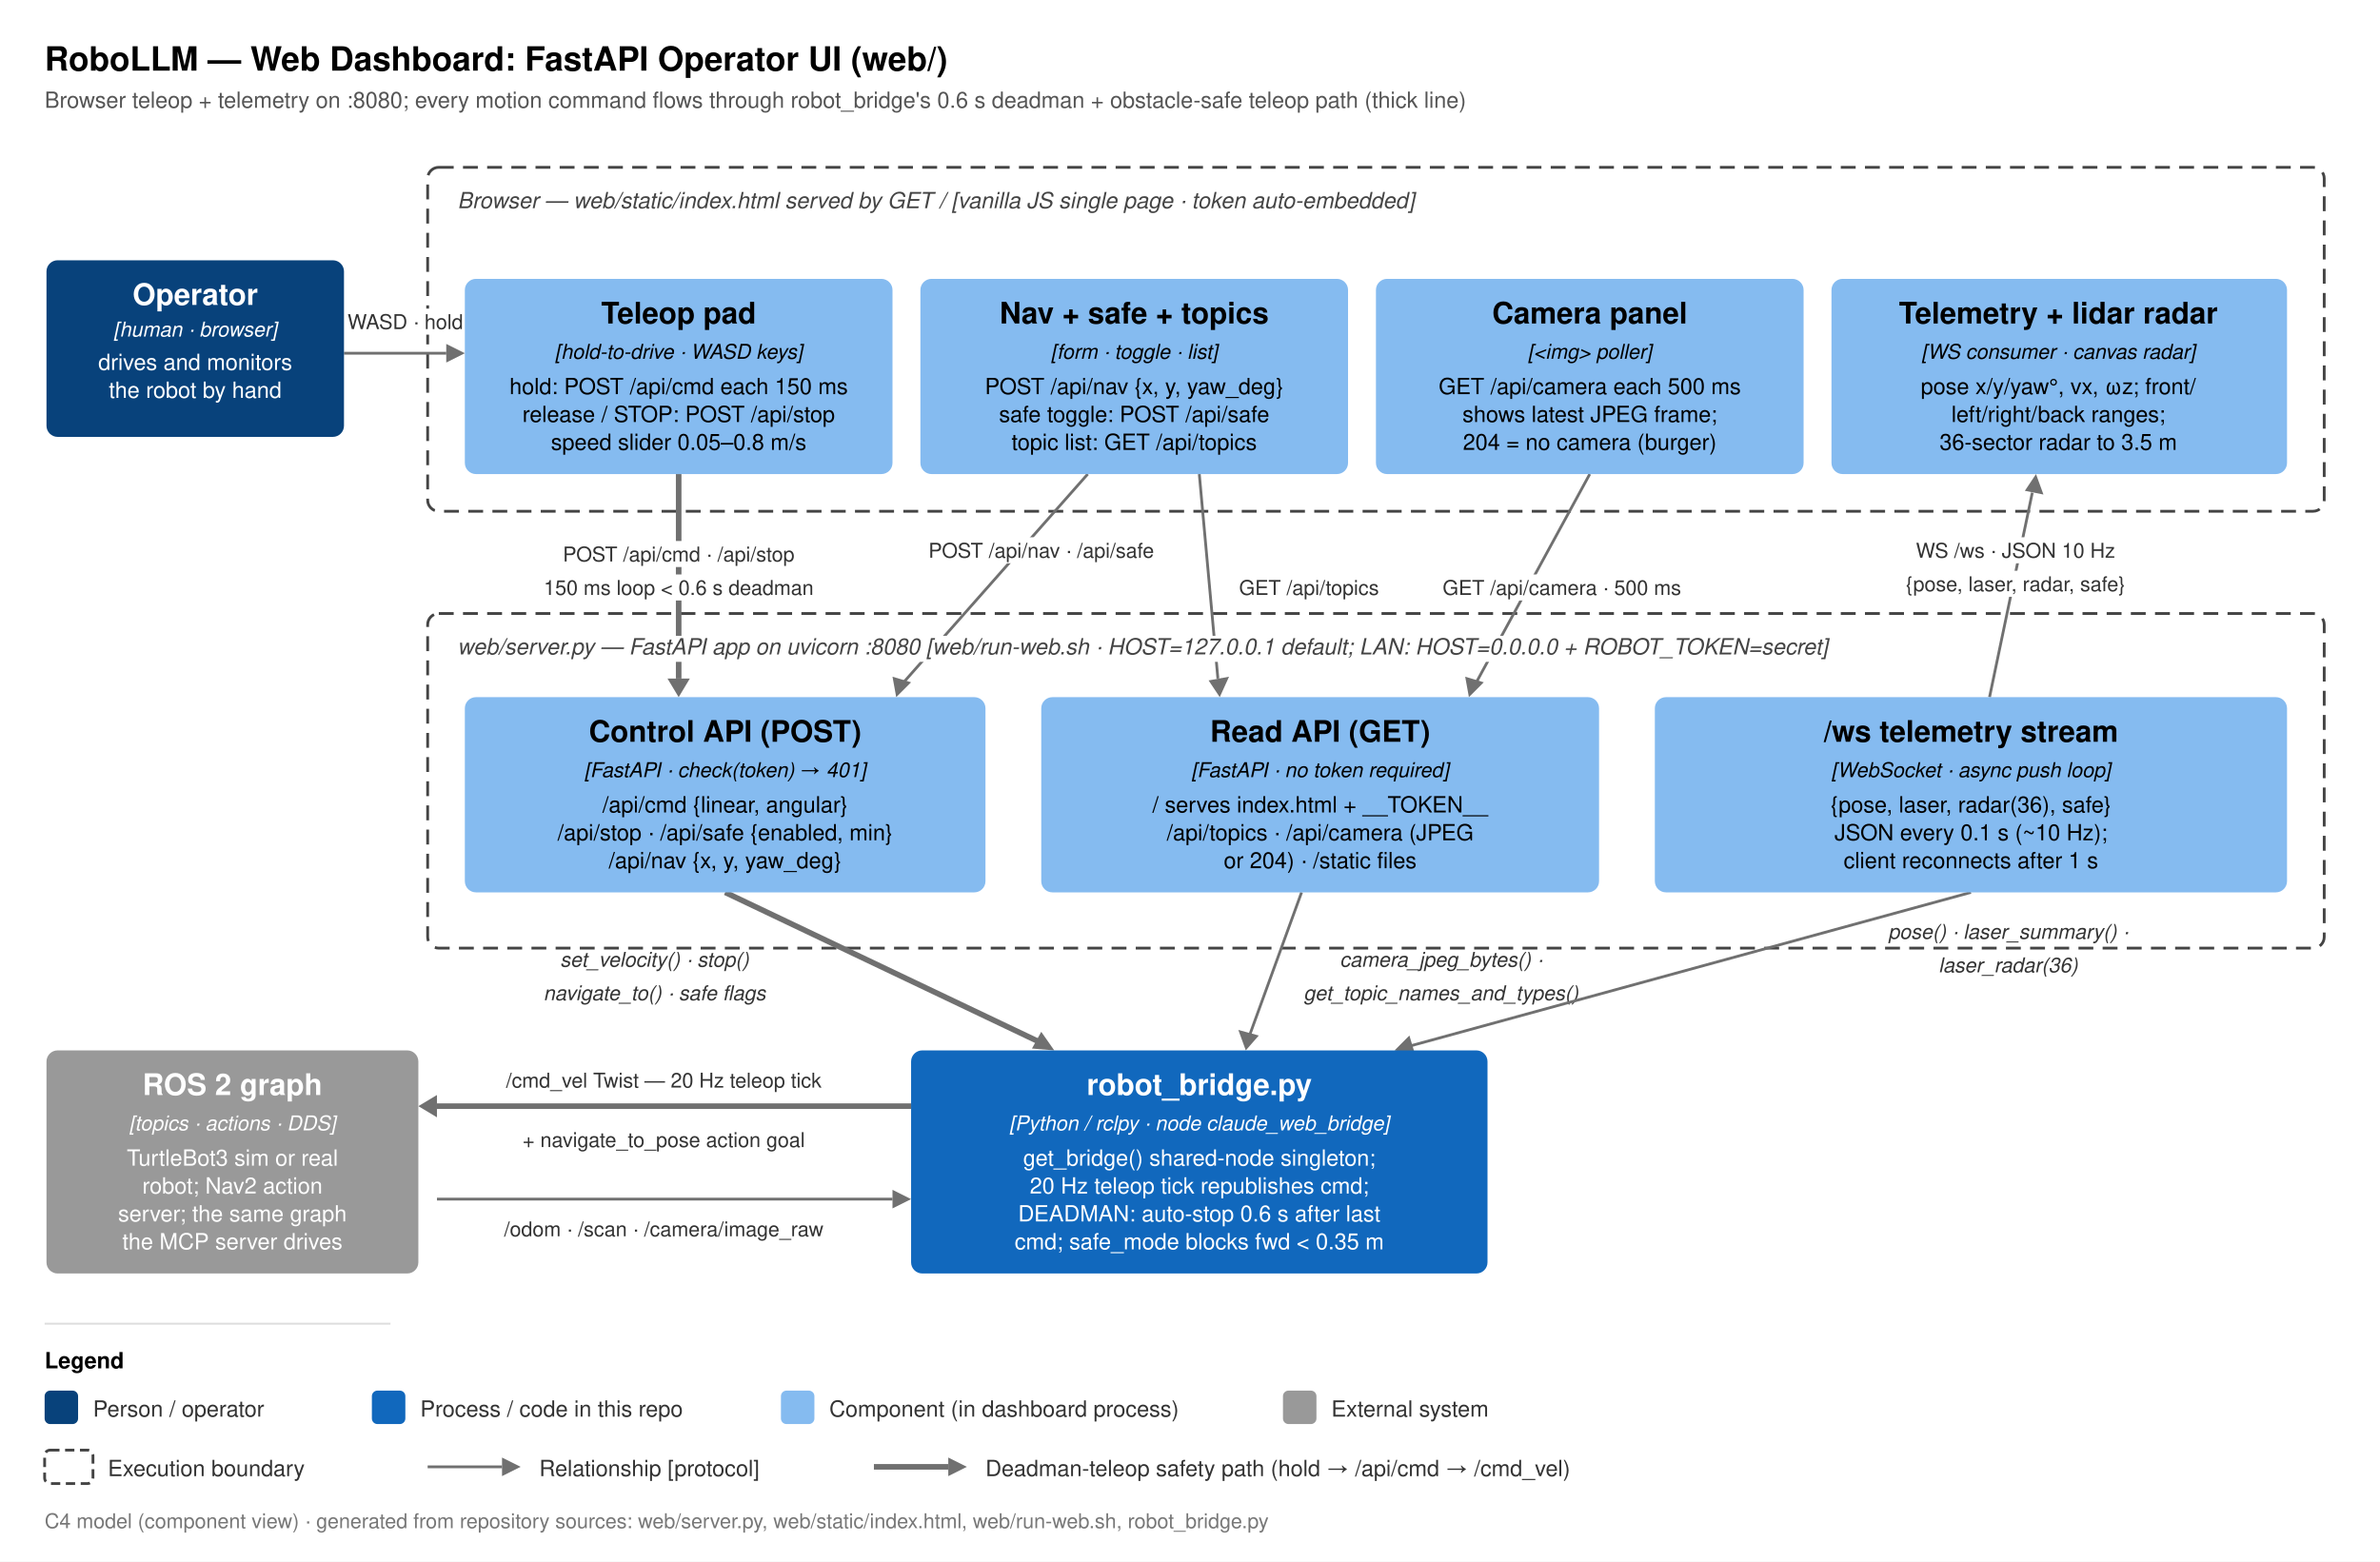
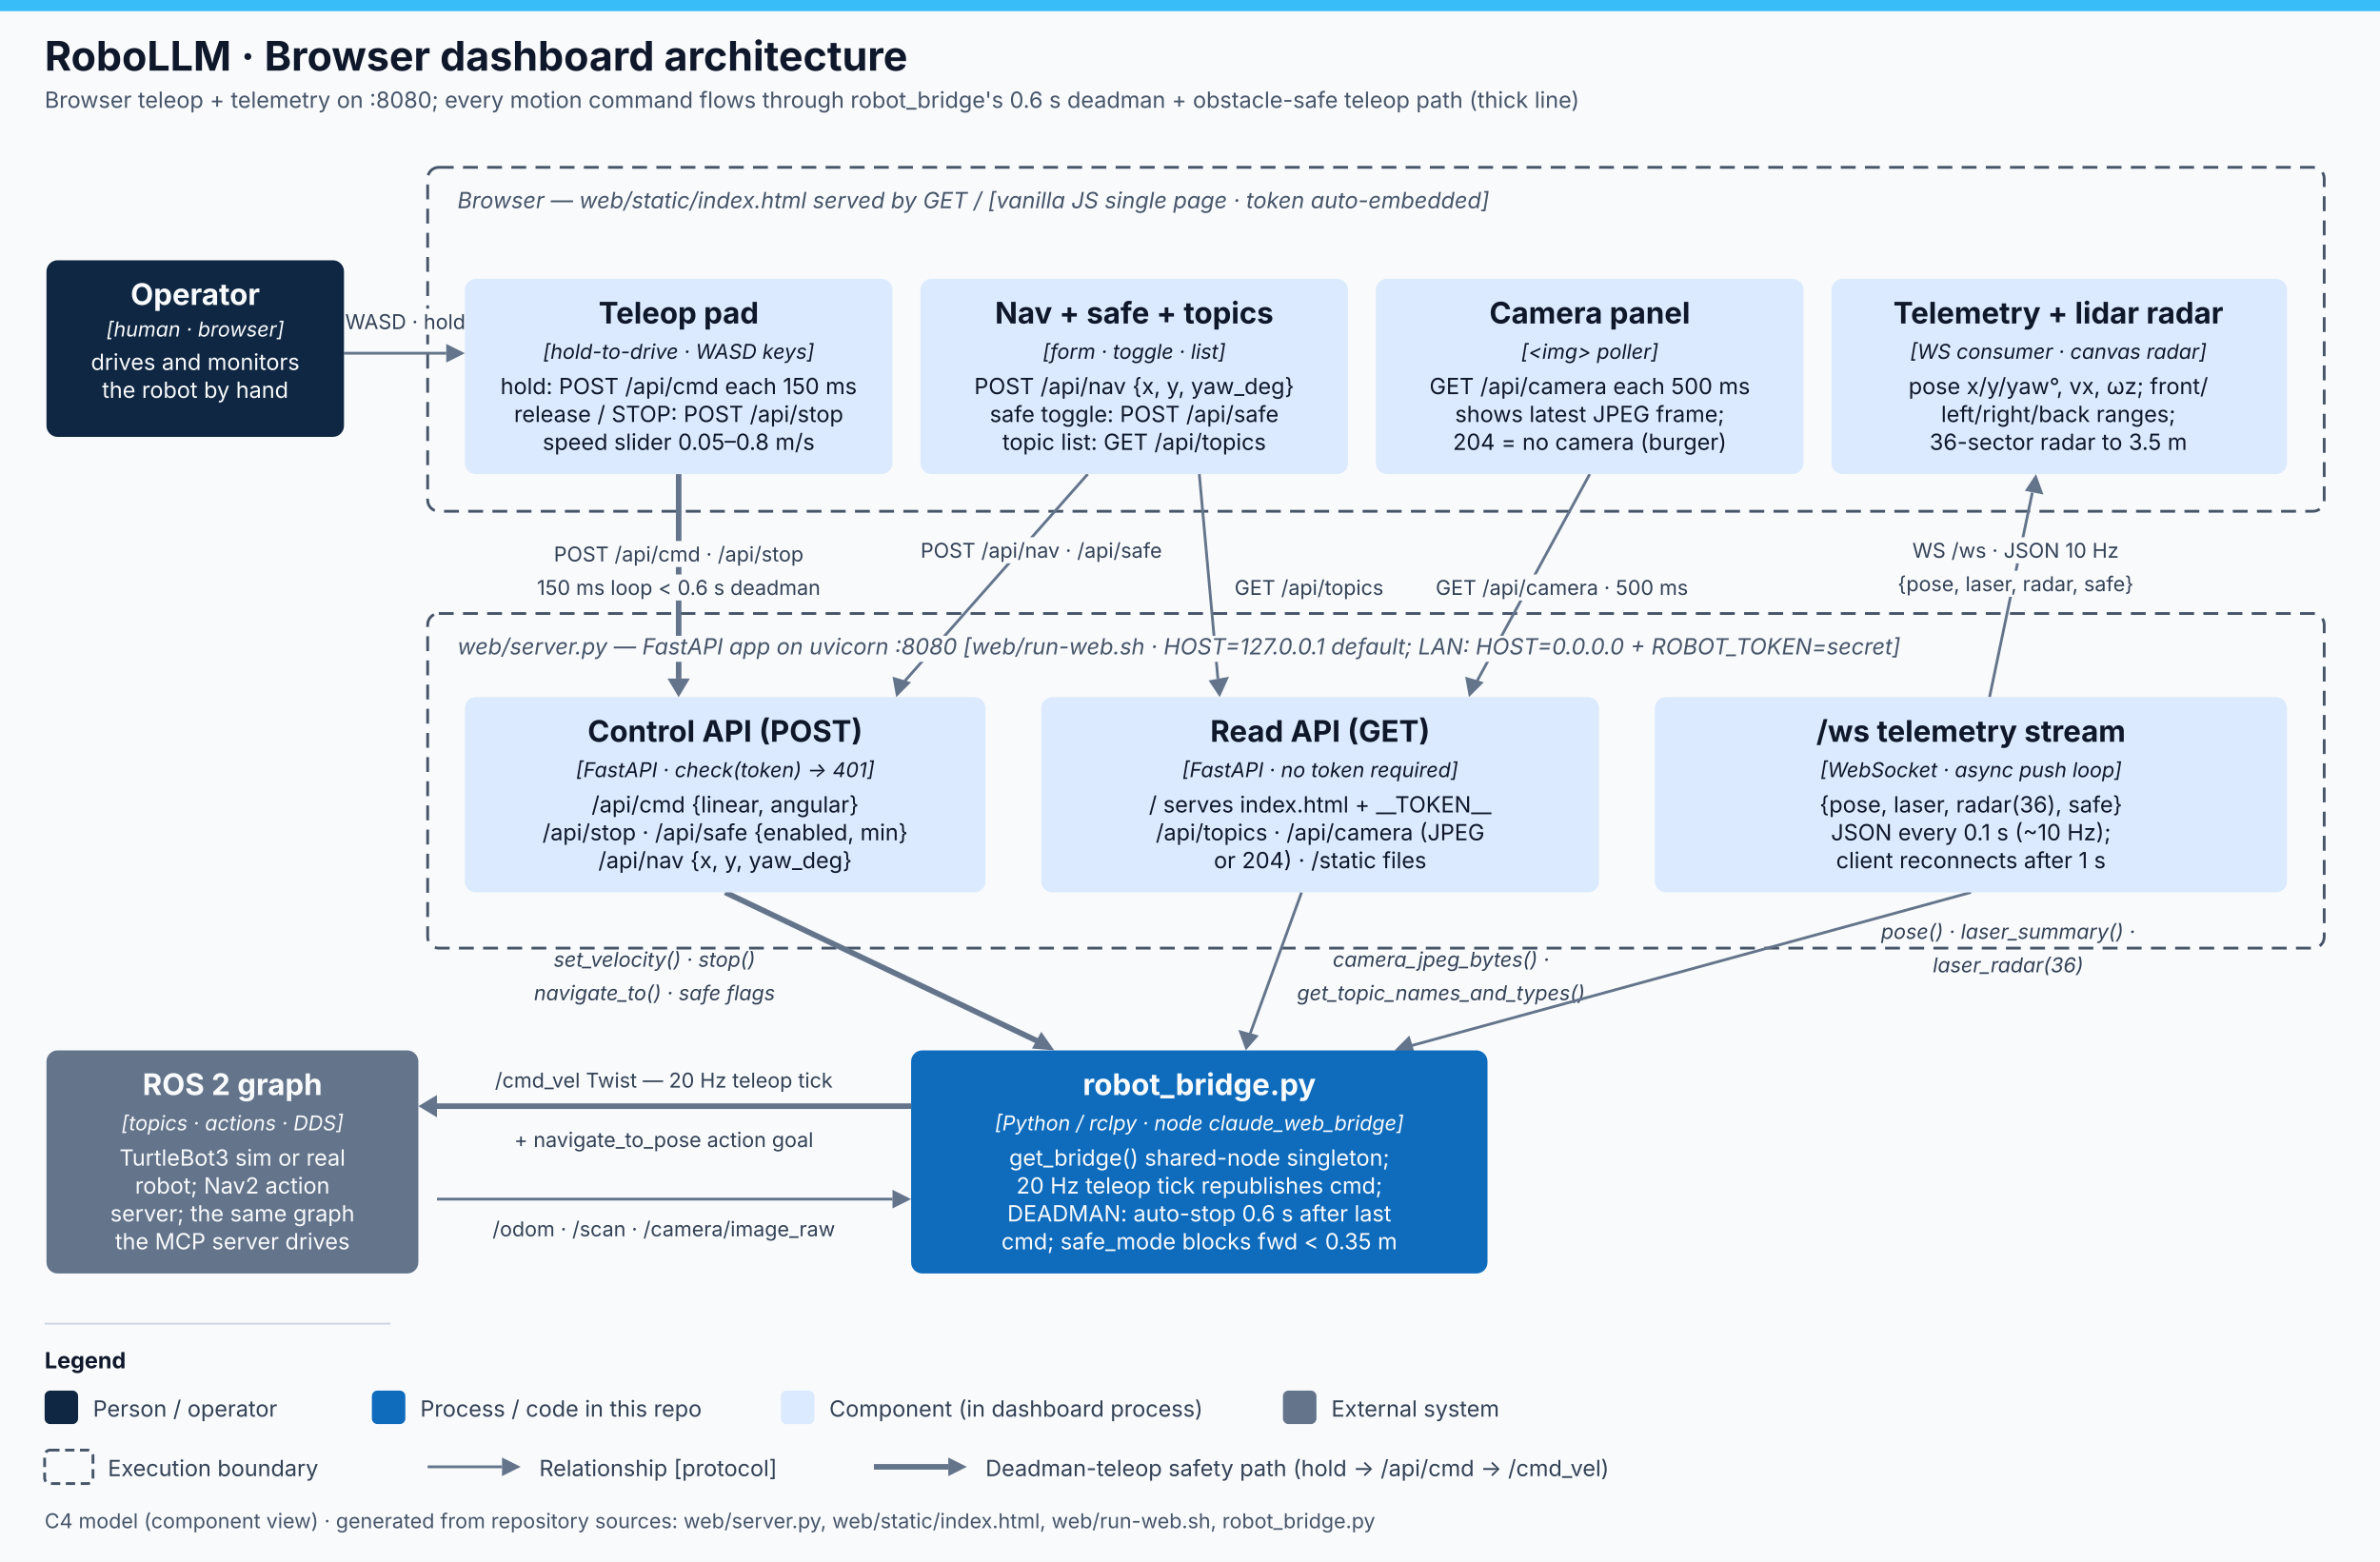
- <svg xmlns="http://www.w3.org/2000/svg" viewBox="0 0 1280 840" font-family="Helvetica, Arial, sans-serif">
-   <rect x="0" y="0" width="1280" height="840" fill="#FFFFFF" />
-   <text x="24" y="38" font-size="18" font-weight="bold" fill="#000000">RoboLLM — Web Dashboard: FastAPI Operator UI (web/)</text>
-   <text x="24" y="58" font-size="12" fill="#555555">Browser teleop + telemetry on :8080; every motion command flows through robot_bridge's 0.6 s deadman + obstacle-safe teleop path (thick line)</text>
-   <rect x="230" y="90" width="1020" height="185" rx="6" fill="none" stroke="#444444" stroke-width="1.5" stroke-dasharray="8,5" />
-   <text x="246" y="112" font-size="12" font-style="italic" fill="#444444">Browser — web/static/index.html served by GET /  [vanilla JS single page · token auto-embedded]</text>
-   <rect x="230" y="330" width="1020" height="180" rx="6" fill="none" stroke="#444444" stroke-width="1.5" stroke-dasharray="8,5" />
-   <line x1="185" y1="190" x2="240" y2="190" stroke="#707070" stroke-width="1.5" />
-   <polygon points="250,190 240,185 240,195" fill="#707070" />
-   <rect x="176" y="166" width="84" height="14" fill="#FFFFFF" />
-   <text x="218" y="177" font-size="11" fill="#333333" text-anchor="middle">WASD · hold</text>
-   <line x1="365" y1="255" x2="365" y2="365" stroke="#707070" stroke-width="3" />
-   <polygon points="365,375 359,365 371,365" fill="#707070" />
-   <rect x="291" y="291" width="148" height="14" fill="#FFFFFF" />
-   <text x="365" y="302" font-size="11" fill="#333333" text-anchor="middle">POST /api/cmd · /api/stop</text>
-   <rect x="284" y="309" width="162" height="14" fill="#FFFFFF" />
-   <text x="365" y="320" font-size="11" fill="#333333" text-anchor="middle">150 ms loop &lt; 0.6 s deadman</text>
-   <line x1="585" y1="255" x2="486" y2="367" stroke="#707070" stroke-width="1.5" />
-   <polygon points="482,375 480,364 490,367" fill="#707070" />
-   <rect x="489" y="289" width="142" height="14" fill="#FFFFFF" />
-   <text x="560" y="300" font-size="11" fill="#333333" text-anchor="middle">POST /api/nav · /api/safe</text>
-   <line x1="645" y1="255" x2="655" y2="365" stroke="#707070" stroke-width="1.5" />
-   <polygon points="656,375 650,366 661,364" fill="#707070" />
-   <rect x="660" y="309" width="88" height="14" fill="#FFFFFF" />
-   <text x="704" y="320" font-size="11" fill="#333333" text-anchor="middle">GET /api/topics</text>
-   <line x1="855" y1="255" x2="794" y2="367" stroke="#707070" stroke-width="1.5" />
-   <polygon points="790,375 788,364 798,367" fill="#707070" />
-   <rect x="772" y="309" width="136" height="14" fill="#FFFFFF" />
-   <text x="840" y="320" font-size="11" fill="#333333" text-anchor="middle">GET /api/camera · 500 ms</text>
-   <line x1="1070" y1="375" x2="1093" y2="265" stroke="#707070" stroke-width="1.5" />
-   <polygon points="1095,255 1089,264 1099,266" fill="#707070" />
-   <rect x="1028" y="289" width="112" height="14" fill="#FFFFFF" />
-   <text x="1084" y="300" font-size="11" fill="#333333" text-anchor="middle">WS /ws · JSON 10 Hz</text>
-   <rect x="1010" y="307" width="148" height="14" fill="#FFFFFF" />
-   <text x="1084" y="318" font-size="11" fill="#333333" text-anchor="middle">{pose, laser, radar, safe}</text>
-   <line x1="390" y1="480" x2="558" y2="560" stroke="#707070" stroke-width="3" />
-   <polygon points="567,565 555,564 560,555" fill="#707070" />
-   <text x="352" y="520" font-size="11" font-style="italic" fill="#333333" text-anchor="middle">set_velocity() · stop()</text>
-   <text x="352" y="538" font-size="11" font-style="italic" fill="#333333" text-anchor="middle">navigate_to() · safe flags</text>
-   <line x1="700" y1="480" x2="672" y2="557" stroke="#707070" stroke-width="1.5" />
-   <polygon points="670,565 666,554 677,557" fill="#707070" />
-   <text x="775" y="520" font-size="11" font-style="italic" fill="#333333" text-anchor="middle">camera_jpeg_bytes() ·</text>
-   <text x="775" y="538" font-size="11" font-style="italic" fill="#333333" text-anchor="middle">get_topic_names_and_types()</text>
-   <line x1="1060" y1="480" x2="757" y2="563" stroke="#707070" stroke-width="1.5" />
-   <polygon points="750,565 758,557 761,567" fill="#707070" />
-   <text x="1080" y="505" font-size="11" font-style="italic" fill="#333333" text-anchor="middle">pose() · laser_summary() ·</text>
-   <text x="1080" y="523" font-size="11" font-style="italic" fill="#333333" text-anchor="middle">laser_radar(36)</text>
-   <line x1="490" y1="595" x2="235" y2="595" stroke="#707070" stroke-width="3" />
-   <polygon points="225,595 235,589 235,601" fill="#707070" />
-   <text x="357" y="585" font-size="11" fill="#333333" text-anchor="middle">/cmd_vel Twist — 20 Hz teleop tick</text>
-   <text x="357" y="617" font-size="11" fill="#333333" text-anchor="middle">+ navigate_to_pose action goal</text>
-   <line x1="235" y1="645" x2="480" y2="645" stroke="#707070" stroke-width="1.5" />
-   <polygon points="490,645 480,640 480,650" fill="#707070" />
-   <text x="357" y="665" font-size="11" fill="#333333" text-anchor="middle">/odom · /scan · /camera/image_raw</text>
-   <rect x="242" y="342" width="792" height="14" fill="#FFFFFF" />
-   <text x="246" y="352" font-size="12" font-style="italic" fill="#444444">web/server.py — FastAPI app on uvicorn :8080  [web/run-web.sh · HOST=127.0.0.1 default; LAN: HOST=0.0.0.0 + ROBOT_TOKEN=secret]</text>
+ <svg xmlns="http://www.w3.org/2000/svg" viewBox="0 0 1280 840" font-family="Inter, Segoe UI, Arial, sans-serif" role="img" aria-labelledby="title desc">
+   <rect x="0" y="0" width="1280" height="840" fill="#F8FAFC" />
+   <text x="24" y="38" font-size="22" font-weight="700" fill="#0F172A">RoboLLM · Browser dashboard architecture</text>
+   <text x="24" y="58" font-size="12" fill="#475569">Browser teleop + telemetry on :8080; every motion command flows through robot_bridge's 0.6 s deadman + obstacle-safe teleop path (thick line)</text>
+   <rect x="230" y="90" width="1020" height="185" rx="6" fill="none" stroke="#475569" stroke-width="1.5" stroke-dasharray="8,5" />
+   <text x="246" y="112" font-size="12" font-style="italic" fill="#475569">Browser — web/static/index.html served by GET /  [vanilla JS single page · token auto-embedded]</text>
+   <rect x="230" y="330" width="1020" height="180" rx="6" fill="none" stroke="#475569" stroke-width="1.5" stroke-dasharray="8,5" />
+   <line x1="185" y1="190" x2="240" y2="190" stroke="#64748B" stroke-width="1.5" />
+   <polygon points="250,190 240,185 240,195" fill="#64748B" />
+   <rect x="176" y="166" width="84" height="14" fill="#F8FAFC" />
+   <text x="218" y="177" font-size="11" fill="#334155" text-anchor="middle">WASD · hold</text>
+   <line x1="365" y1="255" x2="365" y2="365" stroke="#64748B" stroke-width="3" />
+   <polygon points="365,375 359,365 371,365" fill="#64748B" />
+   <rect x="291" y="291" width="148" height="14" fill="#F8FAFC" />
+   <text x="365" y="302" font-size="11" fill="#334155" text-anchor="middle">POST /api/cmd · /api/stop</text>
+   <rect x="284" y="309" width="162" height="14" fill="#F8FAFC" />
+   <text x="365" y="320" font-size="11" fill="#334155" text-anchor="middle">150 ms loop &lt; 0.6 s deadman</text>
+   <line x1="585" y1="255" x2="486" y2="367" stroke="#64748B" stroke-width="1.5" />
+   <polygon points="482,375 480,364 490,367" fill="#64748B" />
+   <rect x="489" y="289" width="142" height="14" fill="#F8FAFC" />
+   <text x="560" y="300" font-size="11" fill="#334155" text-anchor="middle">POST /api/nav · /api/safe</text>
+   <line x1="645" y1="255" x2="655" y2="365" stroke="#64748B" stroke-width="1.5" />
+   <polygon points="656,375 650,366 661,364" fill="#64748B" />
+   <rect x="660" y="309" width="88" height="14" fill="#F8FAFC" />
+   <text x="704" y="320" font-size="11" fill="#334155" text-anchor="middle">GET /api/topics</text>
+   <line x1="855" y1="255" x2="794" y2="367" stroke="#64748B" stroke-width="1.5" />
+   <polygon points="790,375 788,364 798,367" fill="#64748B" />
+   <rect x="772" y="309" width="136" height="14" fill="#F8FAFC" />
+   <text x="840" y="320" font-size="11" fill="#334155" text-anchor="middle">GET /api/camera · 500 ms</text>
+   <line x1="1070" y1="375" x2="1093" y2="265" stroke="#64748B" stroke-width="1.5" />
+   <polygon points="1095,255 1089,264 1099,266" fill="#64748B" />
+   <rect x="1028" y="289" width="112" height="14" fill="#F8FAFC" />
+   <text x="1084" y="300" font-size="11" fill="#334155" text-anchor="middle">WS /ws · JSON 10 Hz</text>
+   <rect x="1010" y="307" width="148" height="14" fill="#F8FAFC" />
+   <text x="1084" y="318" font-size="11" fill="#334155" text-anchor="middle">{pose, laser, radar, safe}</text>
+   <line x1="390" y1="480" x2="558" y2="560" stroke="#64748B" stroke-width="3" />
+   <polygon points="567,565 555,564 560,555" fill="#64748B" />
+   <text x="352" y="520" font-size="11" font-style="italic" fill="#334155" text-anchor="middle">set_velocity() · stop()</text>
+   <text x="352" y="538" font-size="11" font-style="italic" fill="#334155" text-anchor="middle">navigate_to() · safe flags</text>
+   <line x1="700" y1="480" x2="672" y2="557" stroke="#64748B" stroke-width="1.5" />
+   <polygon points="670,565 666,554 677,557" fill="#64748B" />
+   <text x="775" y="520" font-size="11" font-style="italic" fill="#334155" text-anchor="middle">camera_jpeg_bytes() ·</text>
+   <text x="775" y="538" font-size="11" font-style="italic" fill="#334155" text-anchor="middle">get_topic_names_and_types()</text>
+   <line x1="1060" y1="480" x2="757" y2="563" stroke="#64748B" stroke-width="1.5" />
+   <polygon points="750,565 758,557 761,567" fill="#64748B" />
+   <text x="1080" y="505" font-size="11" font-style="italic" fill="#334155" text-anchor="middle">pose() · laser_summary() ·</text>
+   <text x="1080" y="523" font-size="11" font-style="italic" fill="#334155" text-anchor="middle">laser_radar(36)</text>
+   <line x1="490" y1="595" x2="235" y2="595" stroke="#64748B" stroke-width="3" />
+   <polygon points="225,595 235,589 235,601" fill="#64748B" />
+   <text x="357" y="585" font-size="11" fill="#334155" text-anchor="middle">/cmd_vel Twist — 20 Hz teleop tick</text>
+   <text x="357" y="617" font-size="11" fill="#334155" text-anchor="middle">+ navigate_to_pose action goal</text>
+   <line x1="235" y1="645" x2="480" y2="645" stroke="#64748B" stroke-width="1.5" />
+   <polygon points="490,645 480,640 480,650" fill="#64748B" />
+   <text x="357" y="665" font-size="11" fill="#334155" text-anchor="middle">/odom · /scan · /camera/image_raw</text>
+   <rect x="242" y="342" width="792" height="14" fill="#F8FAFC" />
+   <text x="246" y="352" font-size="12" font-style="italic" fill="#475569">web/server.py — FastAPI app on uvicorn :8080  [web/run-web.sh · HOST=127.0.0.1 default; LAN: HOST=0.0.0.0 + ROBOT_TOKEN=secret]</text>
  <g>
-     <rect x="25" y="140" width="160" height="95" rx="6" fill="#08427B" />
-     <text x="105" y="164" font-size="16" font-weight="bold" fill="#FFFFFF" text-anchor="middle">Operator</text>
-     <text x="105" y="181" font-size="11" font-style="italic" fill="#FFFFFF" text-anchor="middle">[human · browser]</text>
-     <text x="105" y="199" font-size="12" fill="#FFFFFF" text-anchor="middle">drives and monitors</text>
-     <text x="105" y="214" font-size="12" fill="#FFFFFF" text-anchor="middle">the robot by hand</text>
+     <rect x="25" y="140" width="160" height="95" rx="6" fill="#0F2742" />
+     <text x="105" y="164" font-size="16" font-weight="bold" fill="#F8FAFC" text-anchor="middle">Operator</text>
+     <text x="105" y="181" font-size="11" font-style="italic" fill="#F8FAFC" text-anchor="middle">[human · browser]</text>
+     <text x="105" y="199" font-size="12" fill="#F8FAFC" text-anchor="middle">drives and monitors</text>
+     <text x="105" y="214" font-size="12" fill="#F8FAFC" text-anchor="middle">the robot by hand</text>
  </g>
  <g>
-     <rect x="250" y="150" width="230" height="105" rx="6" fill="#85BBF0" />
-     <text x="365" y="174" font-size="16" font-weight="bold" fill="#000000" text-anchor="middle">Teleop pad</text>
-     <text x="365" y="193" font-size="11" font-style="italic" fill="#000000" text-anchor="middle">[hold-to-drive · WASD keys]</text>
-     <text x="365" y="212" font-size="12" fill="#000000" text-anchor="middle">hold: POST /api/cmd each 150 ms</text>
-     <text x="365" y="227" font-size="12" fill="#000000" text-anchor="middle">release / STOP: POST /api/stop</text>
-     <text x="365" y="242" font-size="12" fill="#000000" text-anchor="middle">speed slider 0.05–0.8 m/s</text>
+     <rect x="250" y="150" width="230" height="105" rx="6" fill="#DBEAFE" />
+     <text x="365" y="174" font-size="16" font-weight="bold" fill="#0F172A" text-anchor="middle">Teleop pad</text>
+     <text x="365" y="193" font-size="11" font-style="italic" fill="#0F172A" text-anchor="middle">[hold-to-drive · WASD keys]</text>
+     <text x="365" y="212" font-size="12" fill="#0F172A" text-anchor="middle">hold: POST /api/cmd each 150 ms</text>
+     <text x="365" y="227" font-size="12" fill="#0F172A" text-anchor="middle">release / STOP: POST /api/stop</text>
+     <text x="365" y="242" font-size="12" fill="#0F172A" text-anchor="middle">speed slider 0.05–0.8 m/s</text>
  </g>
  <g>
-     <rect x="495" y="150" width="230" height="105" rx="6" fill="#85BBF0" />
-     <text x="610" y="174" font-size="16" font-weight="bold" fill="#000000" text-anchor="middle">Nav + safe + topics</text>
-     <text x="610" y="193" font-size="11" font-style="italic" fill="#000000" text-anchor="middle">[form · toggle · list]</text>
-     <text x="610" y="212" font-size="12" fill="#000000" text-anchor="middle">POST /api/nav {x, y, yaw_deg}</text>
-     <text x="610" y="227" font-size="12" fill="#000000" text-anchor="middle">safe toggle: POST /api/safe</text>
-     <text x="610" y="242" font-size="12" fill="#000000" text-anchor="middle">topic list: GET /api/topics</text>
+     <rect x="495" y="150" width="230" height="105" rx="6" fill="#DBEAFE" />
+     <text x="610" y="174" font-size="16" font-weight="bold" fill="#0F172A" text-anchor="middle">Nav + safe + topics</text>
+     <text x="610" y="193" font-size="11" font-style="italic" fill="#0F172A" text-anchor="middle">[form · toggle · list]</text>
+     <text x="610" y="212" font-size="12" fill="#0F172A" text-anchor="middle">POST /api/nav {x, y, yaw_deg}</text>
+     <text x="610" y="227" font-size="12" fill="#0F172A" text-anchor="middle">safe toggle: POST /api/safe</text>
+     <text x="610" y="242" font-size="12" fill="#0F172A" text-anchor="middle">topic list: GET /api/topics</text>
  </g>
  <g>
-     <rect x="740" y="150" width="230" height="105" rx="6" fill="#85BBF0" />
-     <text x="855" y="174" font-size="16" font-weight="bold" fill="#000000" text-anchor="middle">Camera panel</text>
-     <text x="855" y="193" font-size="11" font-style="italic" fill="#000000" text-anchor="middle">[&lt;img&gt; poller]</text>
-     <text x="855" y="212" font-size="12" fill="#000000" text-anchor="middle">GET /api/camera each 500 ms</text>
-     <text x="855" y="227" font-size="12" fill="#000000" text-anchor="middle">shows latest JPEG frame;</text>
-     <text x="855" y="242" font-size="12" fill="#000000" text-anchor="middle">204 = no camera (burger)</text>
+     <rect x="740" y="150" width="230" height="105" rx="6" fill="#DBEAFE" />
+     <text x="855" y="174" font-size="16" font-weight="bold" fill="#0F172A" text-anchor="middle">Camera panel</text>
+     <text x="855" y="193" font-size="11" font-style="italic" fill="#0F172A" text-anchor="middle">[&lt;img&gt; poller]</text>
+     <text x="855" y="212" font-size="12" fill="#0F172A" text-anchor="middle">GET /api/camera each 500 ms</text>
+     <text x="855" y="227" font-size="12" fill="#0F172A" text-anchor="middle">shows latest JPEG frame;</text>
+     <text x="855" y="242" font-size="12" fill="#0F172A" text-anchor="middle">204 = no camera (burger)</text>
  </g>
  <g>
-     <rect x="985" y="150" width="245" height="105" rx="6" fill="#85BBF0" />
-     <text x="1107" y="174" font-size="16" font-weight="bold" fill="#000000" text-anchor="middle">Telemetry + lidar radar</text>
-     <text x="1107" y="193" font-size="11" font-style="italic" fill="#000000" text-anchor="middle">[WS consumer · canvas radar]</text>
-     <text x="1107" y="212" font-size="12" fill="#000000" text-anchor="middle">pose x/y/yaw°, vx, ωz; front/</text>
-     <text x="1107" y="227" font-size="12" fill="#000000" text-anchor="middle">left/right/back ranges;</text>
-     <text x="1107" y="242" font-size="12" fill="#000000" text-anchor="middle">36-sector radar to 3.5 m</text>
+     <rect x="985" y="150" width="245" height="105" rx="6" fill="#DBEAFE" />
+     <text x="1107" y="174" font-size="16" font-weight="bold" fill="#0F172A" text-anchor="middle">Telemetry + lidar radar</text>
+     <text x="1107" y="193" font-size="11" font-style="italic" fill="#0F172A" text-anchor="middle">[WS consumer · canvas radar]</text>
+     <text x="1107" y="212" font-size="12" fill="#0F172A" text-anchor="middle">pose x/y/yaw°, vx, ωz; front/</text>
+     <text x="1107" y="227" font-size="12" fill="#0F172A" text-anchor="middle">left/right/back ranges;</text>
+     <text x="1107" y="242" font-size="12" fill="#0F172A" text-anchor="middle">36-sector radar to 3.5 m</text>
  </g>
  <g>
-     <rect x="250" y="375" width="280" height="105" rx="6" fill="#85BBF0" />
-     <text x="390" y="399" font-size="16" font-weight="bold" fill="#000000" text-anchor="middle">Control API (POST)</text>
-     <text x="390" y="418" font-size="11" font-style="italic" fill="#000000" text-anchor="middle">[FastAPI · check(token) → 401]</text>
-     <text x="390" y="437" font-size="12" fill="#000000" text-anchor="middle">/api/cmd {linear, angular}</text>
-     <text x="390" y="452" font-size="12" fill="#000000" text-anchor="middle">/api/stop · /api/safe {enabled, min}</text>
-     <text x="390" y="467" font-size="12" fill="#000000" text-anchor="middle">/api/nav {x, y, yaw_deg}</text>
+     <rect x="250" y="375" width="280" height="105" rx="6" fill="#DBEAFE" />
+     <text x="390" y="399" font-size="16" font-weight="bold" fill="#0F172A" text-anchor="middle">Control API (POST)</text>
+     <text x="390" y="418" font-size="11" font-style="italic" fill="#0F172A" text-anchor="middle">[FastAPI · check(token) → 401]</text>
+     <text x="390" y="437" font-size="12" fill="#0F172A" text-anchor="middle">/api/cmd {linear, angular}</text>
+     <text x="390" y="452" font-size="12" fill="#0F172A" text-anchor="middle">/api/stop · /api/safe {enabled, min}</text>
+     <text x="390" y="467" font-size="12" fill="#0F172A" text-anchor="middle">/api/nav {x, y, yaw_deg}</text>
  </g>
  <g>
-     <rect x="560" y="375" width="300" height="105" rx="6" fill="#85BBF0" />
-     <text x="710" y="399" font-size="16" font-weight="bold" fill="#000000" text-anchor="middle">Read API (GET)</text>
-     <text x="710" y="418" font-size="11" font-style="italic" fill="#000000" text-anchor="middle">[FastAPI · no token required]</text>
-     <text x="710" y="437" font-size="12" fill="#000000" text-anchor="middle">/ serves index.html + __TOKEN__</text>
-     <text x="710" y="452" font-size="12" fill="#000000" text-anchor="middle">/api/topics · /api/camera (JPEG</text>
-     <text x="710" y="467" font-size="12" fill="#000000" text-anchor="middle">or 204) · /static files</text>
+     <rect x="560" y="375" width="300" height="105" rx="6" fill="#DBEAFE" />
+     <text x="710" y="399" font-size="16" font-weight="bold" fill="#0F172A" text-anchor="middle">Read API (GET)</text>
+     <text x="710" y="418" font-size="11" font-style="italic" fill="#0F172A" text-anchor="middle">[FastAPI · no token required]</text>
+     <text x="710" y="437" font-size="12" fill="#0F172A" text-anchor="middle">/ serves index.html + __TOKEN__</text>
+     <text x="710" y="452" font-size="12" fill="#0F172A" text-anchor="middle">/api/topics · /api/camera (JPEG</text>
+     <text x="710" y="467" font-size="12" fill="#0F172A" text-anchor="middle">or 204) · /static files</text>
  </g>
  <g>
-     <rect x="890" y="375" width="340" height="105" rx="6" fill="#85BBF0" />
-     <text x="1060" y="399" font-size="16" font-weight="bold" fill="#000000" text-anchor="middle">/ws telemetry stream</text>
-     <text x="1060" y="418" font-size="11" font-style="italic" fill="#000000" text-anchor="middle">[WebSocket · async push loop]</text>
-     <text x="1060" y="437" font-size="12" fill="#000000" text-anchor="middle">{pose, laser, radar(36), safe}</text>
-     <text x="1060" y="452" font-size="12" fill="#000000" text-anchor="middle">JSON every 0.1 s (~10 Hz);</text>
-     <text x="1060" y="467" font-size="12" fill="#000000" text-anchor="middle">client reconnects after 1 s</text>
+     <rect x="890" y="375" width="340" height="105" rx="6" fill="#DBEAFE" />
+     <text x="1060" y="399" font-size="16" font-weight="bold" fill="#0F172A" text-anchor="middle">/ws telemetry stream</text>
+     <text x="1060" y="418" font-size="11" font-style="italic" fill="#0F172A" text-anchor="middle">[WebSocket · async push loop]</text>
+     <text x="1060" y="437" font-size="12" fill="#0F172A" text-anchor="middle">{pose, laser, radar(36), safe}</text>
+     <text x="1060" y="452" font-size="12" fill="#0F172A" text-anchor="middle">JSON every 0.1 s (~10 Hz);</text>
+     <text x="1060" y="467" font-size="12" fill="#0F172A" text-anchor="middle">client reconnects after 1 s</text>
  </g>
  <g>
-     <rect x="490" y="565" width="310" height="120" rx="6" fill="#1168BD" />
-     <text x="645" y="589" font-size="16" font-weight="bold" fill="#FFFFFF" text-anchor="middle">robot_bridge.py</text>
-     <text x="645" y="608" font-size="11" font-style="italic" fill="#FFFFFF" text-anchor="middle">[Python / rclpy · node claude_web_bridge]</text>
-     <text x="645" y="627" font-size="12" fill="#FFFFFF" text-anchor="middle">get_bridge() shared-node singleton;</text>
-     <text x="645" y="642" font-size="12" fill="#FFFFFF" text-anchor="middle">20 Hz teleop tick republishes cmd;</text>
-     <text x="645" y="657" font-size="12" fill="#FFFFFF" text-anchor="middle">DEADMAN: auto-stop 0.6 s after last</text>
-     <text x="645" y="672" font-size="12" fill="#FFFFFF" text-anchor="middle">cmd; safe_mode blocks fwd &lt; 0.35 m</text>
+     <rect x="490" y="565" width="310" height="120" rx="6" fill="#0F6CBD" />
+     <text x="645" y="589" font-size="16" font-weight="bold" fill="#F8FAFC" text-anchor="middle">robot_bridge.py</text>
+     <text x="645" y="608" font-size="11" font-style="italic" fill="#F8FAFC" text-anchor="middle">[Python / rclpy · node claude_web_bridge]</text>
+     <text x="645" y="627" font-size="12" fill="#F8FAFC" text-anchor="middle">get_bridge() shared-node singleton;</text>
+     <text x="645" y="642" font-size="12" fill="#F8FAFC" text-anchor="middle">20 Hz teleop tick republishes cmd;</text>
+     <text x="645" y="657" font-size="12" fill="#F8FAFC" text-anchor="middle">DEADMAN: auto-stop 0.6 s after last</text>
+     <text x="645" y="672" font-size="12" fill="#F8FAFC" text-anchor="middle">cmd; safe_mode blocks fwd &lt; 0.35 m</text>
  </g>
  <g>
-     <rect x="25" y="565" width="200" height="120" rx="6" fill="#999999" />
-     <text x="125" y="589" font-size="16" font-weight="bold" fill="#FFFFFF" text-anchor="middle">ROS 2 graph</text>
-     <text x="125" y="608" font-size="11" font-style="italic" fill="#FFFFFF" text-anchor="middle">[topics · actions · DDS]</text>
-     <text x="125" y="627" font-size="12" fill="#FFFFFF" text-anchor="middle">TurtleBot3 sim or real</text>
-     <text x="125" y="642" font-size="12" fill="#FFFFFF" text-anchor="middle">robot; Nav2 action</text>
-     <text x="125" y="657" font-size="12" fill="#FFFFFF" text-anchor="middle">server; the same graph</text>
-     <text x="125" y="672" font-size="12" fill="#FFFFFF" text-anchor="middle">the MCP server drives</text>
+     <rect x="25" y="565" width="200" height="120" rx="6" fill="#64748B" />
+     <text x="125" y="589" font-size="16" font-weight="bold" fill="#F8FAFC" text-anchor="middle">ROS 2 graph</text>
+     <text x="125" y="608" font-size="11" font-style="italic" fill="#F8FAFC" text-anchor="middle">[topics · actions · DDS]</text>
+     <text x="125" y="627" font-size="12" fill="#F8FAFC" text-anchor="middle">TurtleBot3 sim or real</text>
+     <text x="125" y="642" font-size="12" fill="#F8FAFC" text-anchor="middle">robot; Nav2 action</text>
+     <text x="125" y="657" font-size="12" fill="#F8FAFC" text-anchor="middle">server; the same graph</text>
+     <text x="125" y="672" font-size="12" fill="#F8FAFC" text-anchor="middle">the MCP server drives</text>
  </g>
-   <line x1="24" y1="712" x2="210" y2="712" stroke="#DDDDDD" stroke-width="1" />
-   <text x="24" y="736" font-size="12" font-weight="bold" fill="#000000">Legend</text>
+   <line x1="24" y1="712" x2="210" y2="712" stroke="#CBD5E1" stroke-width="1" />
+   <text x="24" y="736" font-size="12" font-weight="bold" fill="#0F172A">Legend</text>
  <g>
-     <rect x="24" y="748" width="18" height="18" rx="3" fill="#08427B" />
-     <text x="50" y="762" font-size="12" fill="#333333">Person / operator</text>
-     <rect x="200" y="748" width="18" height="18" rx="3" fill="#1168BD" />
-     <text x="226" y="762" font-size="12" fill="#333333">Process / code in this repo</text>
-     <rect x="420" y="748" width="18" height="18" rx="3" fill="#85BBF0" />
-     <text x="446" y="762" font-size="12" fill="#333333">Component (in dashboard process)</text>
-     <rect x="690" y="748" width="18" height="18" rx="3" fill="#999999" />
-     <text x="716" y="762" font-size="12" fill="#333333">External system</text>
-     <rect x="24" y="780" width="26" height="18" rx="3" fill="none" stroke="#444444" stroke-width="1.5" stroke-dasharray="5,3" />
-     <text x="58" y="794" font-size="12" fill="#333333">Execution boundary</text>
-     <line x1="230" y1="789" x2="270" y2="789" stroke="#707070" stroke-width="1.5" />
-     <polygon points="280,789 270,784 270,794" fill="#707070" />
-     <text x="290" y="794" font-size="12" fill="#333333">Relationship [protocol]</text>
-     <line x1="470" y1="789" x2="510" y2="789" stroke="#707070" stroke-width="3" />
-     <polygon points="520,789 510,784 510,794" fill="#707070" />
-     <text x="530" y="794" font-size="12" fill="#333333">Deadman-teleop safety path (hold → /api/cmd → /cmd_vel)</text>
+     <rect x="24" y="748" width="18" height="18" rx="3" fill="#0F2742" />
+     <text x="50" y="762" font-size="12" fill="#334155">Person / operator</text>
+     <rect x="200" y="748" width="18" height="18" rx="3" fill="#0F6CBD" />
+     <text x="226" y="762" font-size="12" fill="#334155">Process / code in this repo</text>
+     <rect x="420" y="748" width="18" height="18" rx="3" fill="#DBEAFE" />
+     <text x="446" y="762" font-size="12" fill="#334155">Component (in dashboard process)</text>
+     <rect x="690" y="748" width="18" height="18" rx="3" fill="#64748B" />
+     <text x="716" y="762" font-size="12" fill="#334155">External system</text>
+     <rect x="24" y="780" width="26" height="18" rx="3" fill="none" stroke="#475569" stroke-width="1.5" stroke-dasharray="5,3" />
+     <text x="58" y="794" font-size="12" fill="#334155">Execution boundary</text>
+     <line x1="230" y1="789" x2="270" y2="789" stroke="#64748B" stroke-width="1.5" />
+     <polygon points="280,789 270,784 270,794" fill="#64748B" />
+     <text x="290" y="794" font-size="12" fill="#334155">Relationship [protocol]</text>
+     <line x1="470" y1="789" x2="510" y2="789" stroke="#64748B" stroke-width="3" />
+     <polygon points="520,789 510,784 510,794" fill="#64748B" />
+     <text x="530" y="794" font-size="12" fill="#334155">Deadman-teleop safety path (hold → /api/cmd → /cmd_vel)</text>
  </g>
-   <text x="24" y="822" font-size="11" fill="#777777">C4 model (component view) · generated from repository sources: web/server.py, web/static/index.html, web/run-web.sh, robot_bridge.py</text>
+   <text x="24" y="822" font-size="11" fill="#475569">C4 model (component view) · generated from repository sources: web/server.py, web/static/index.html, web/run-web.sh, robot_bridge.py</text>
+   <rect x="0" y="0" width="100%" height="6" fill="#38BDF8" />
</svg>
